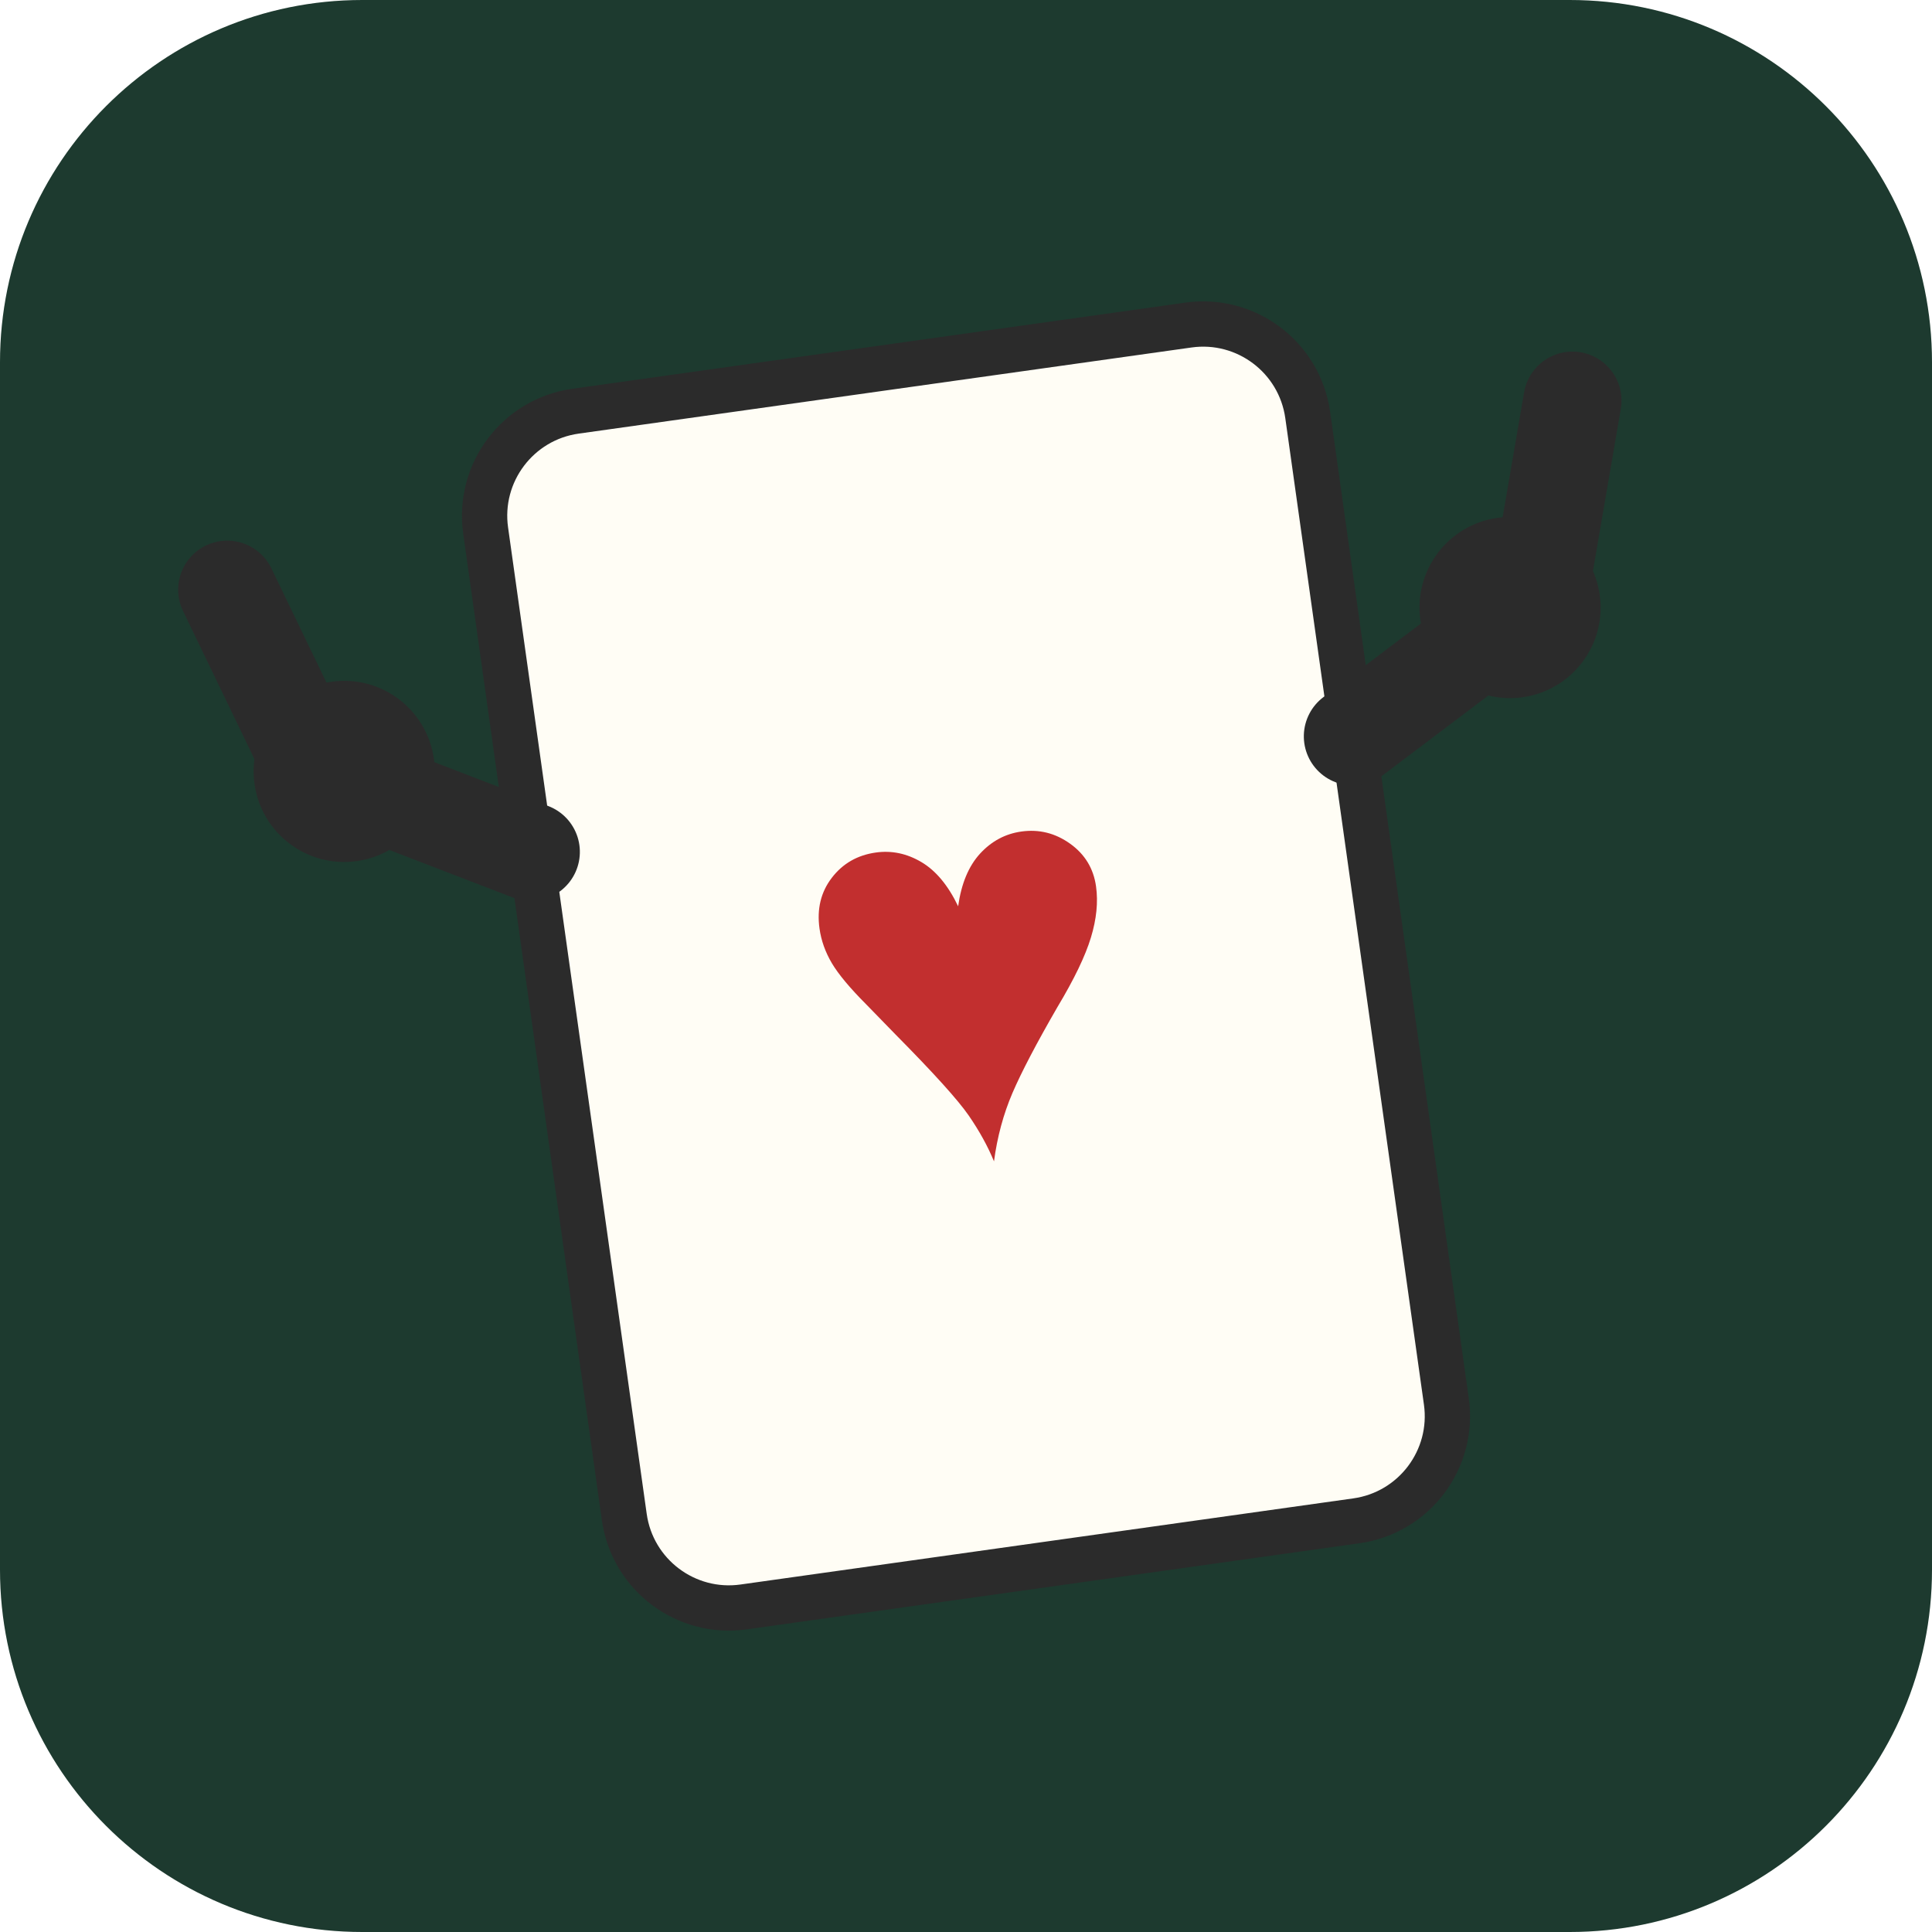
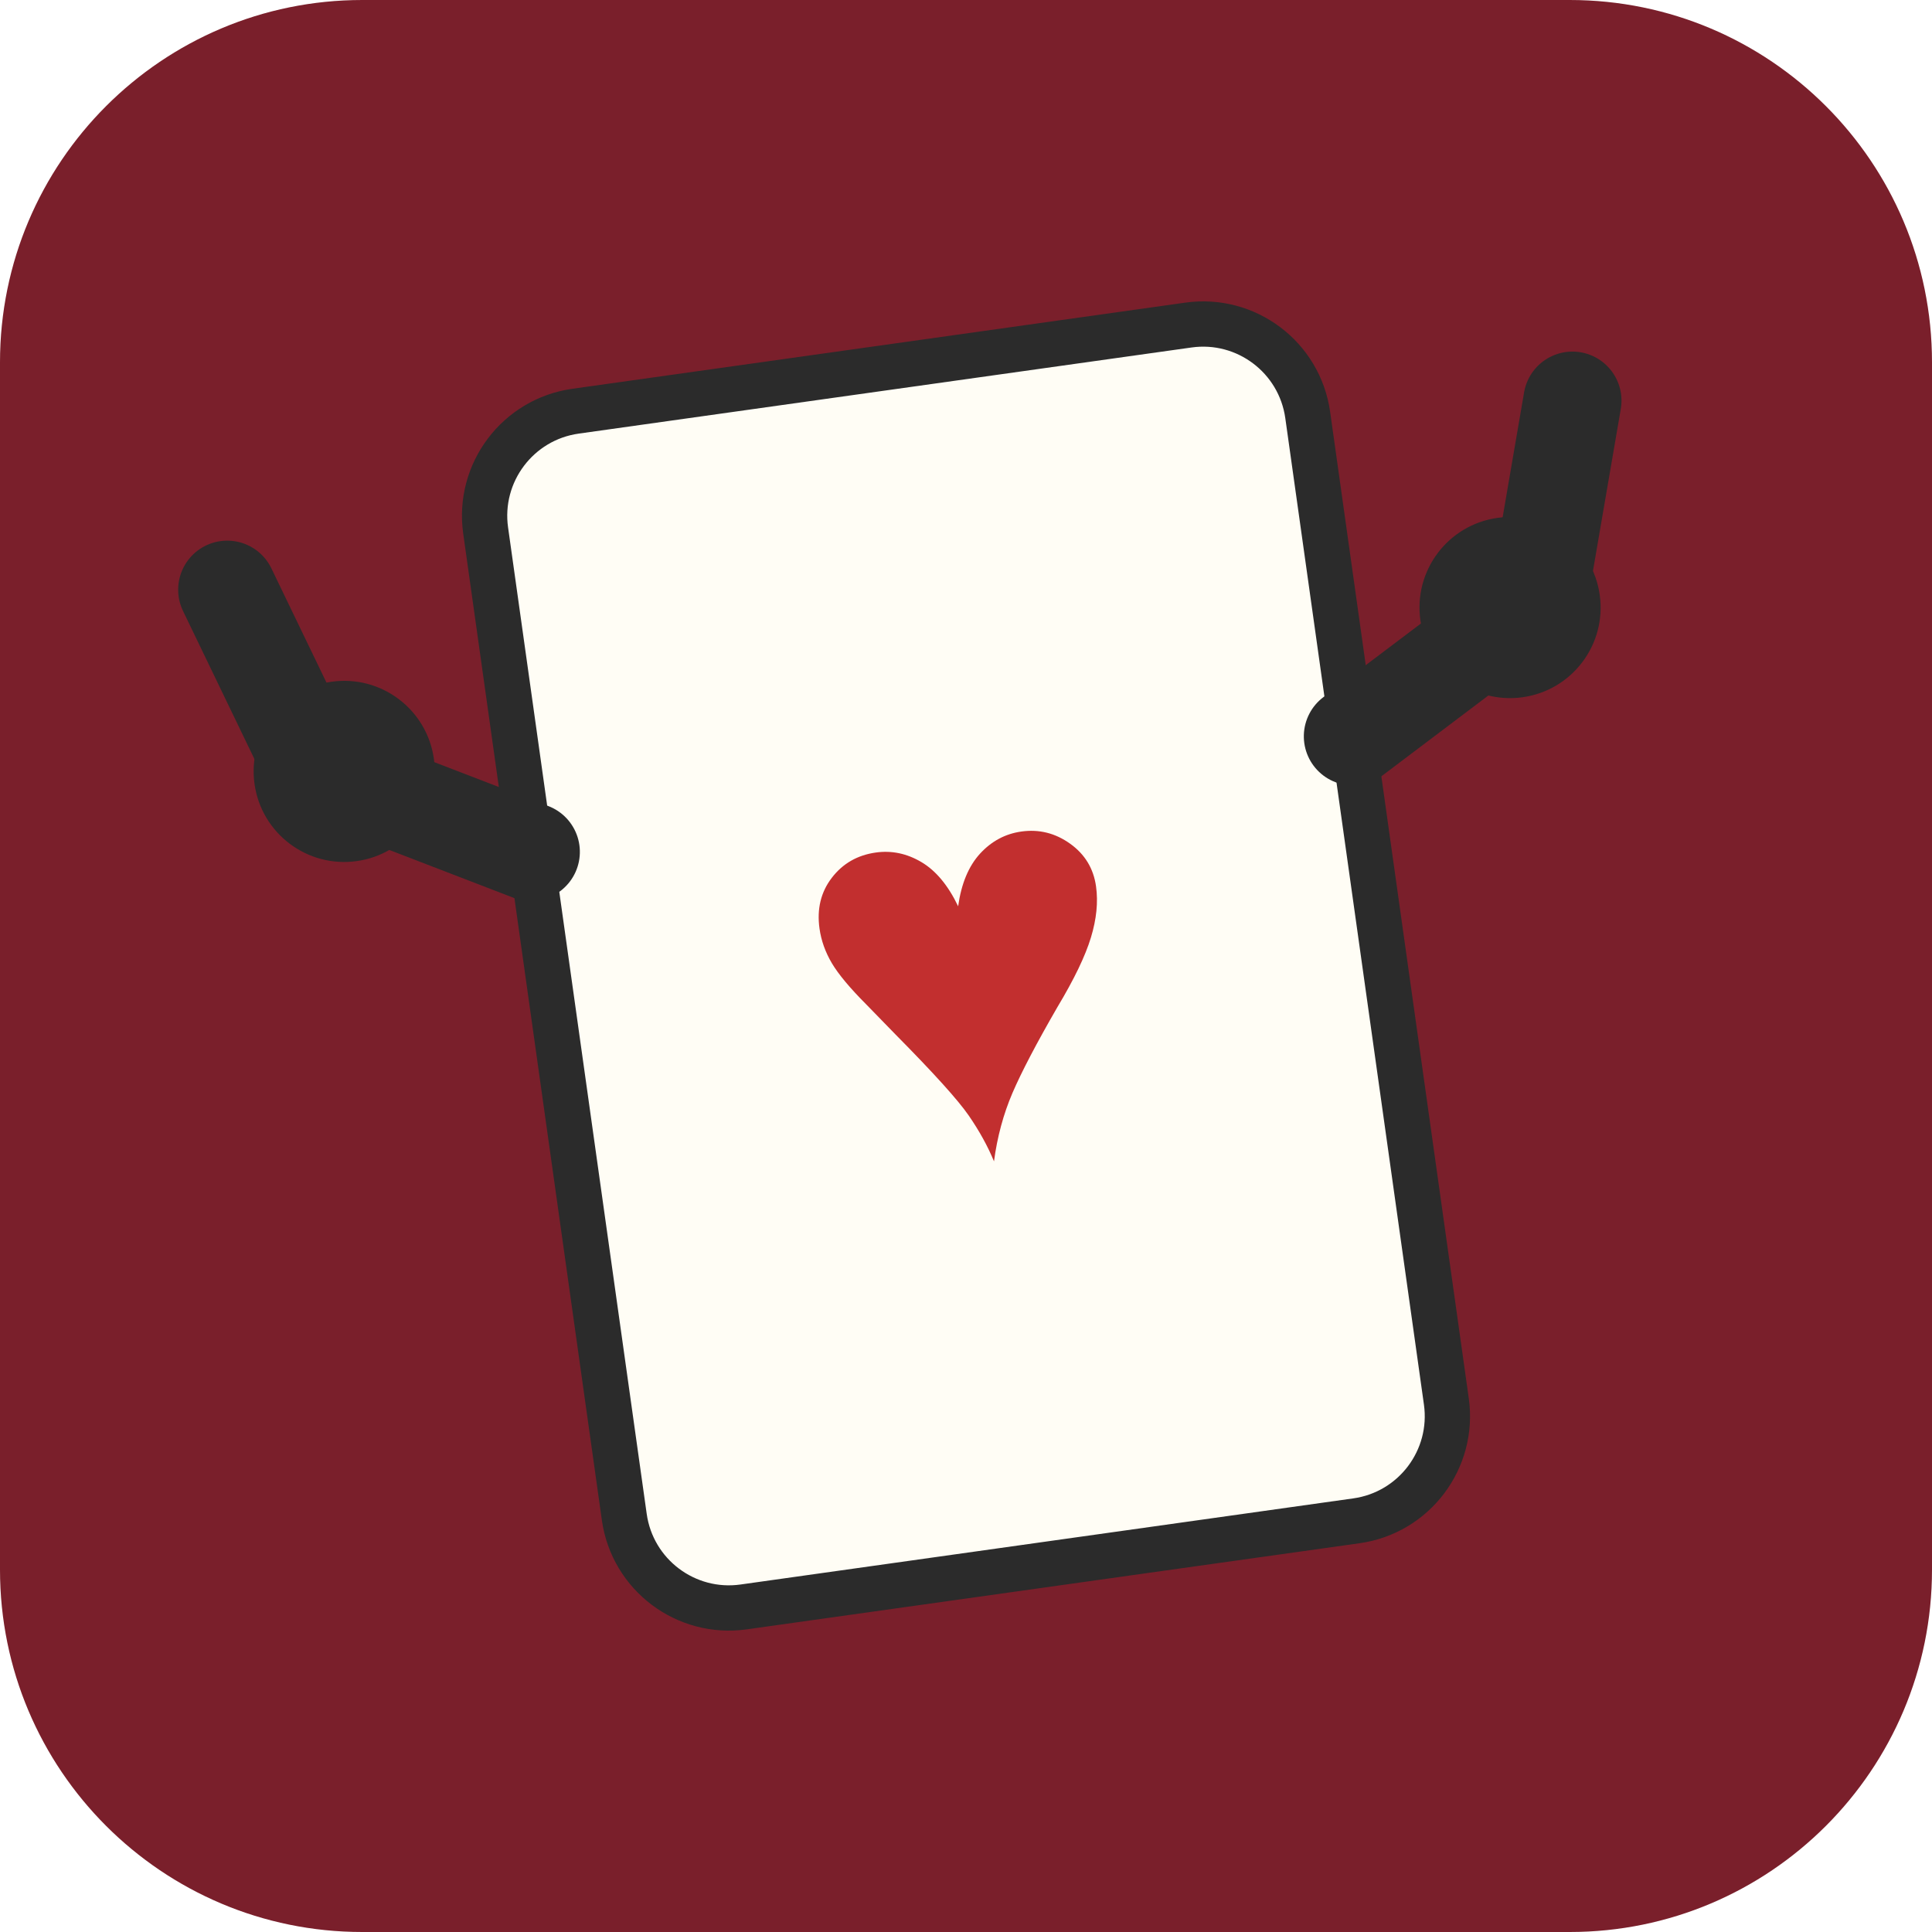
<svg xmlns="http://www.w3.org/2000/svg" viewBox="0 0 512 512">
-   <rect width="512" height="512" rx="96" fill="#1d3a2f" />
+   <rect width="512" height="512" rx="96" fill="#7a1f2b" />
  <g transform="rotate(-8 256 256)">
    <rect x="146" y="96" width="220" height="320" rx="28" fill="#fffdf5" stroke="#2b2b2b" stroke-width="12" />
    <text x="256" y="256" text-anchor="middle" dominant-baseline="central" font-size="150" fill="#c22f2f">♥</text>
    <path d="M 146 210 L 92 180 L 76 130" fill="none" stroke="#2b2b2b" stroke-width="26" stroke-linecap="round" stroke-linejoin="round" />
    <path d="M 366 210 L 420 180 L 436 130" fill="none" stroke="#2b2b2b" stroke-width="26" stroke-linecap="round" stroke-linejoin="round" />
    <circle cx="100" cy="182" r="24" fill="#2b2b2b" />
    <circle cx="412" cy="182" r="24" fill="#2b2b2b" />
  </g>
</svg>
